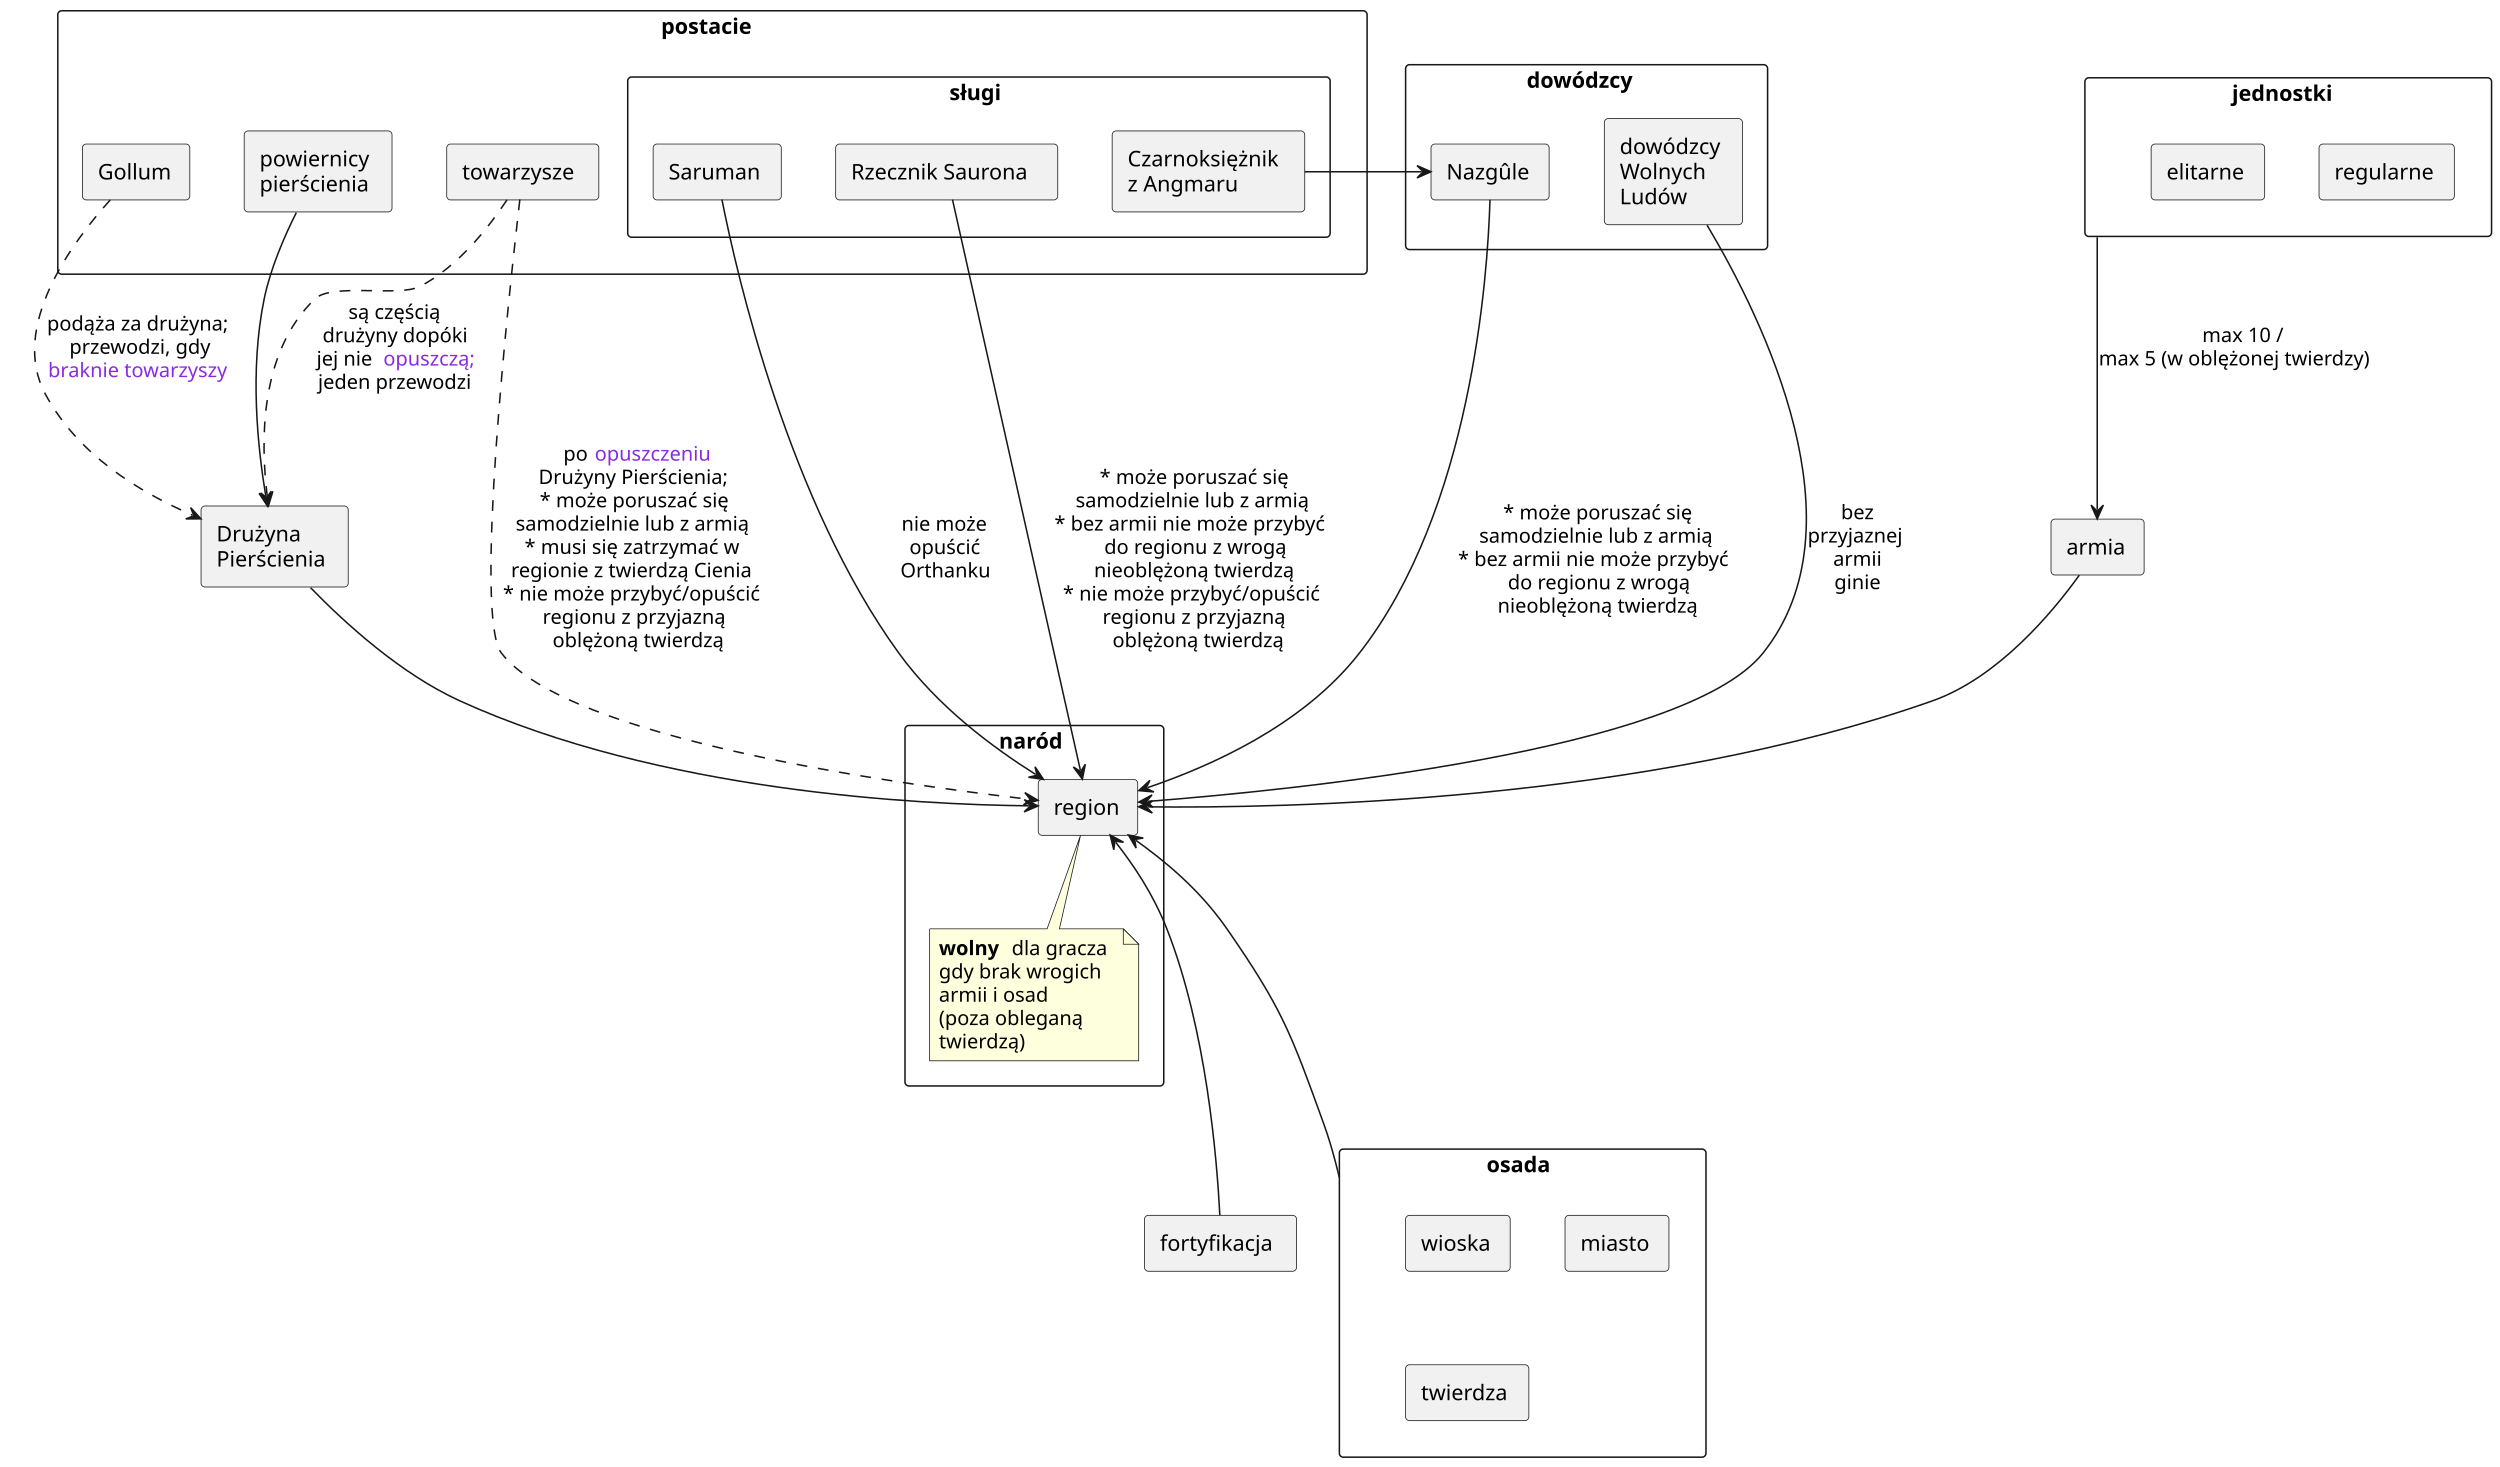
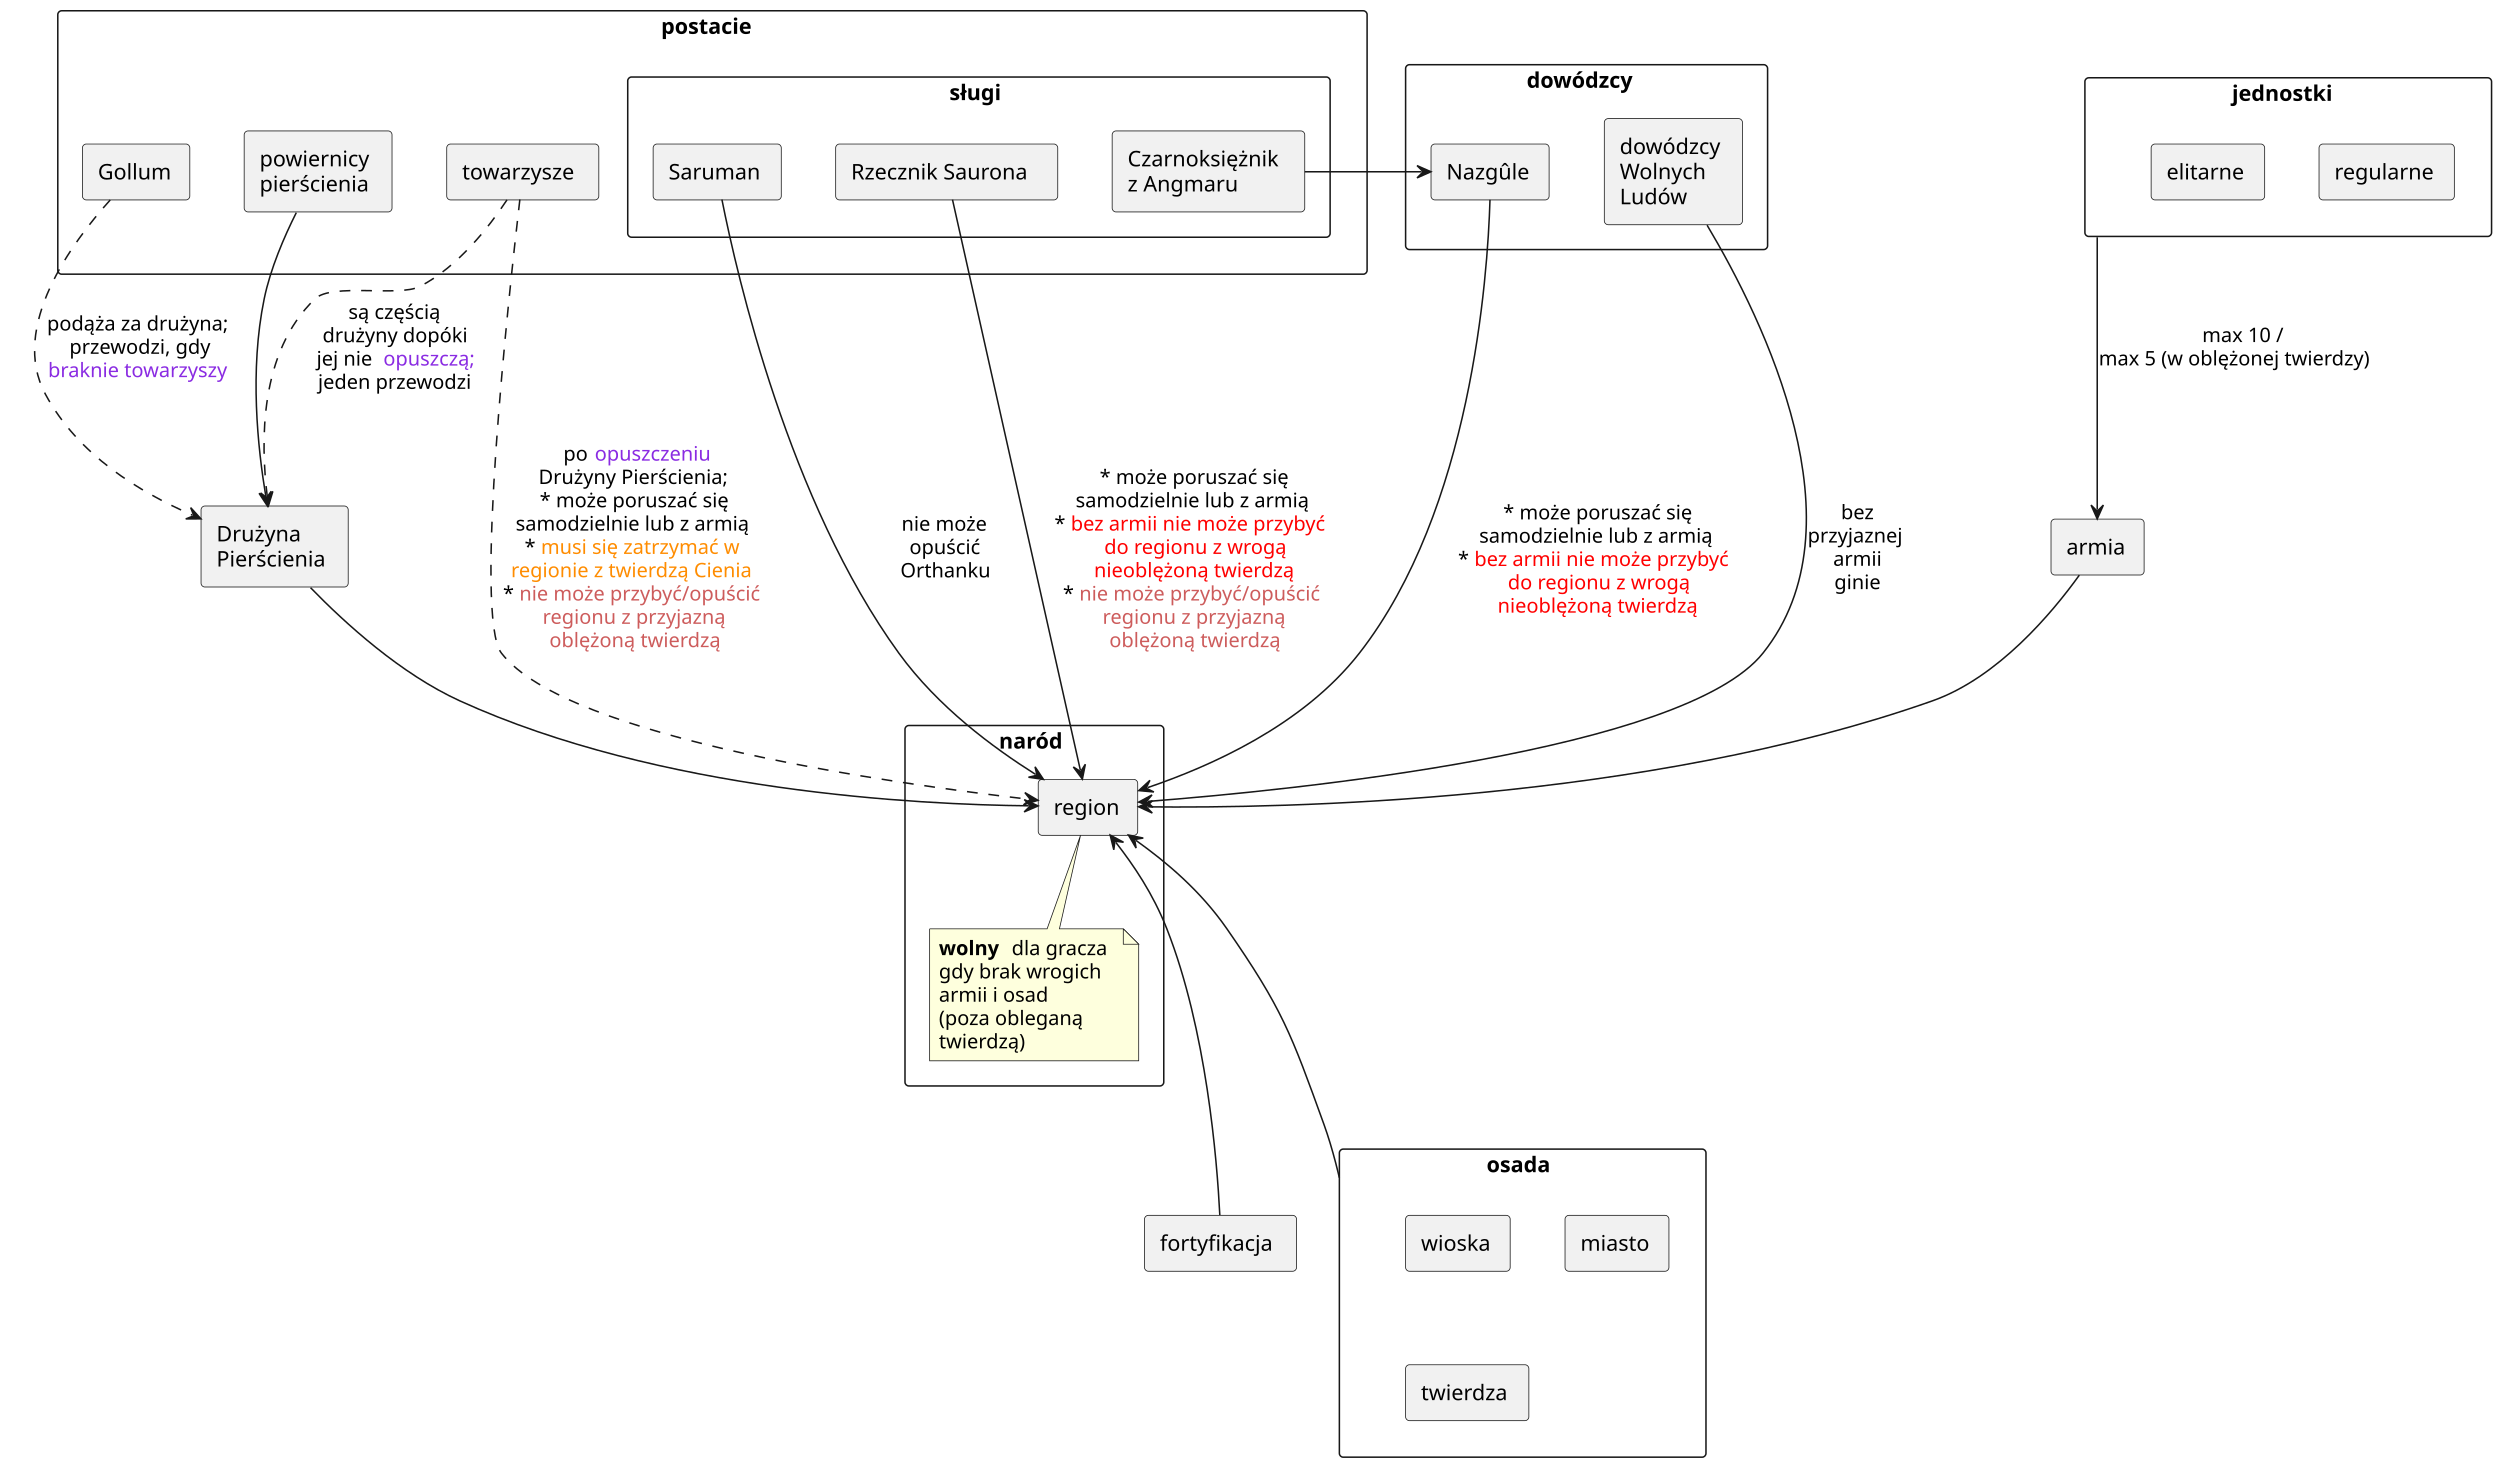
<svg xmlns="http://www.w3.org/2000/svg" contentStyleType="text/css" height="952px" preserveAspectRatio="none" style="width:1623px;height:952px;background:#FFFFFF;" version="1.1" viewBox="0 0 1623 952" width="1623px" zoomAndPan="magnify">
  <defs />
  <g>
    <g id="cluster_postacie">
      <rect fill="none" height="171" rx="2.5" ry="2.5" style="stroke:#181818;stroke-width:1.0;" width="850" x="37.52" y="7" />
      <text fill="#000000" font-family="sans-serif" font-size="14" font-weight="bold" lengthAdjust="spacing" textLength="66.705" x="429.168" y="21.995">postacie</text>
    </g>
    <g id="cluster_slugi">
      <rect fill="none" height="104" rx="2.5" ry="2.5" style="stroke:#181818;stroke-width:1.0;" width="456" x="407.52" y="50" />
      <text fill="#000000" font-family="sans-serif" font-size="14" font-weight="bold" lengthAdjust="spacing" textLength="38.315" x="616.362" y="64.995">sługi</text>
    </g>
    <g id="cluster_jednostki">
      <rect fill="none" height="103" rx="2.5" ry="2.5" style="stroke:#181818;stroke-width:1.0;" width="264" x="1353.52" y="50.5" />
      <text fill="#000000" font-family="sans-serif" font-size="14" font-weight="bold" lengthAdjust="spacing" textLength="73.035" x="1449.002" y="65.495">jednostki</text>
    </g>
    <g id="cluster_dowodzcy">
      <rect fill="none" height="120" rx="2.5" ry="2.5" style="stroke:#181818;stroke-width:1.0;" width="235" x="912.52" y="42" />
      <text fill="#000000" font-family="sans-serif" font-size="14" font-weight="bold" lengthAdjust="spacing" textLength="77.786" x="991.127" y="56.995">dowódzcy</text>
    </g>
    <g id="cluster_narod">
      <rect fill="none" height="234" rx="2.5" ry="2.5" style="stroke:#181818;stroke-width:1.0;" width="168" x="587.52" y="471" />
      <text fill="#000000" font-family="sans-serif" font-size="14" font-weight="bold" lengthAdjust="spacing" textLength="45.958" x="648.541" y="485.995">naród</text>
    </g>
    <g id="cluster_osada">
      <rect fill="none" height="200" rx="2.5" ry="2.5" style="stroke:#181818;stroke-width:1.0;" width="238" x="869.52" y="746" />
      <text fill="#000000" font-family="sans-serif" font-size="14" font-weight="bold" lengthAdjust="spacing" textLength="46.867" x="965.086" y="760.995">osada</text>
    </g>
    <g id="elem_towarzysze">
      <rect fill="#F1F1F1" height="36.297" rx="2.5" ry="2.5" style="stroke:#181818;stroke-width:0.5;" width="98.73" x="290.02" y="93.5" />
      <text fill="#000000" font-family="sans-serif" font-size="14" lengthAdjust="spacing" textLength="78.73" x="300.02" y="116.495">towarzysze</text>
    </g>
    <g id="elem_powiernicy">
      <rect fill="#F1F1F1" height="52.594" rx="2.5" ry="2.5" style="stroke:#181818;stroke-width:0.5;" width="95.981" x="158.52" y="85" />
      <text fill="#000000" font-family="sans-serif" font-size="14" lengthAdjust="spacing" textLength="75.906" x="168.52" y="107.995">powiernicy</text>
      <text fill="#000000" font-family="sans-serif" font-size="14" lengthAdjust="spacing" textLength="75.981" x="168.52" y="124.292">pierścienia</text>
    </g>
    <g id="elem_Gollum">
      <rect fill="#F1F1F1" height="36.297" rx="2.5" ry="2.5" style="stroke:#181818;stroke-width:0.5;" width="69.704" x="53.52" y="93.5" />
      <text fill="#000000" font-family="sans-serif" font-size="14" lengthAdjust="spacing" textLength="49.704" x="63.52" y="116.495">Gollum</text>
    </g>
    <g id="elem_Saruman">
      <rect fill="#F1F1F1" height="36.297" rx="2.5" ry="2.5" style="stroke:#181818;stroke-width:0.5;" width="83.185" x="424.02" y="93.5" />
      <text fill="#000000" font-family="sans-serif" font-size="14" lengthAdjust="spacing" textLength="63.185" x="434.02" y="116.495">Saruman</text>
    </g>
    <g id="elem_rzecznikSaurona">
      <rect fill="#F1F1F1" height="36.297" rx="2.5" ry="2.5" style="stroke:#181818;stroke-width:0.5;" width="144.168" x="542.52" y="93.5" />
      <text fill="#000000" font-family="sans-serif" font-size="14" lengthAdjust="spacing" textLength="124.168" x="552.52" y="116.495">Rzecznik Saurona</text>
    </g>
    <g id="elem_czarnoksieznik">
      <rect fill="#F1F1F1" height="52.594" rx="2.5" ry="2.5" style="stroke:#181818;stroke-width:0.5;" width="125.02" x="722.02" y="85" />
      <text fill="#000000" font-family="sans-serif" font-size="14" lengthAdjust="spacing" textLength="105.02" x="732.02" y="107.995">Czarnoksiężnik</text>
      <text fill="#000000" font-family="sans-serif" font-size="14" lengthAdjust="spacing" textLength="75.981" x="732.02" y="124.292">z Angmaru</text>
    </g>
    <g id="elem_regularne">
      <rect fill="#F1F1F1" height="36.297" rx="2.5" ry="2.5" style="stroke:#181818;stroke-width:0.5;" width="87.84" x="1505.52" y="93.5" />
      <text fill="#000000" font-family="sans-serif" font-size="14" lengthAdjust="spacing" textLength="67.84" x="1515.52" y="116.495">regularne</text>
    </g>
    <g id="elem_elitarne">
      <rect fill="#F1F1F1" height="36.297" rx="2.5" ry="2.5" style="stroke:#181818;stroke-width:0.5;" width="73.703" x="1396.52" y="93.5" />
      <text fill="#000000" font-family="sans-serif" font-size="14" lengthAdjust="spacing" textLength="53.703" x="1406.52" y="116.495">elitarne</text>
    </g>
    <g id="elem_Nazgule">
      <rect fill="#F1F1F1" height="36.297" rx="2.5" ry="2.5" style="stroke:#181818;stroke-width:0.5;" width="76.663" x="929.02" y="93.5" />
      <text fill="#000000" font-family="sans-serif" font-size="14" lengthAdjust="spacing" textLength="56.663" x="939.02" y="116.495">Nazgûle</text>
    </g>
    <g id="elem_dowodzcyWolnychLudow">
      <rect fill="#F1F1F1" height="68.891" rx="2.5" ry="2.5" style="stroke:#181818;stroke-width:0.5;" width="89.686" x="1041.52" y="77" />
      <text fill="#000000" font-family="sans-serif" font-size="14" lengthAdjust="spacing" textLength="69.686" x="1051.52" y="99.995">dowódzcy</text>
      <text fill="#000000" font-family="sans-serif" font-size="14" lengthAdjust="spacing" textLength="60.026" x="1051.52" y="116.292">Wolnych</text>
      <text fill="#000000" font-family="sans-serif" font-size="14" lengthAdjust="spacing" textLength="45.575" x="1051.52" y="132.589">Ludów</text>
    </g>
    <g id="elem_region">
      <rect fill="#F1F1F1" height="36.297" rx="2.5" ry="2.5" style="stroke:#181818;stroke-width:0.5;" width="64.584" x="674.02" y="506" />
      <text fill="#000000" font-family="sans-serif" font-size="14" lengthAdjust="spacing" textLength="44.584" x="684.02" y="528.995">region</text>
    </g>
    <g id="elem_GMN20">
      <path d="M603.52,603 L603.52,688.664 A0,0 0 0 0 603.52,688.664 L739.241,688.664 A0,0 0 0 0 739.241,688.664 L739.241,613 L729.241,603 L687.78,603 L701.51,542.19 L679.78,603 L603.52,603 A0,0 0 0 0 603.52,603 " fill="#FEFFDD" style="stroke:#181818;stroke-width:0.5;" />
      <path d="M729.241,603 L729.241,613 L739.241,613 L729.241,603 " fill="#FEFFDD" style="stroke:#181818;stroke-width:0.5;" />
      <text fill="#000000" font-family="sans-serif" font-size="13" font-weight="bold" lengthAdjust="spacing" textLength="43.126" x="609.52" y="620.067">wolny</text>
      <text fill="#000000" font-family="sans-serif" font-size="13" lengthAdjust="spacing" textLength="67.463" x="656.778" y="620.067">dla gracza</text>
      <text fill="#000000" font-family="sans-serif" font-size="13" lengthAdjust="spacing" textLength="112.734" x="609.52" y="635.2">gdy brak wrogich</text>
      <text fill="#000000" font-family="sans-serif" font-size="13" lengthAdjust="spacing" textLength="76.019" x="609.52" y="650.332">armii i osad</text>
      <text fill="#000000" font-family="sans-serif" font-size="13" lengthAdjust="spacing" textLength="100.439" x="609.52" y="665.465">(poza obleganą</text>
      <text fill="#000000" font-family="sans-serif" font-size="13" lengthAdjust="spacing" textLength="60.798" x="609.52" y="680.598">twierdzą)</text>
    </g>
    <g id="elem_wioska">
      <rect fill="#F1F1F1" height="36.297" rx="2.5" ry="2.5" style="stroke:#181818;stroke-width:0.5;" width="67.886" x="912.52" y="789" />
      <text fill="#000000" font-family="sans-serif" font-size="14" lengthAdjust="spacing" textLength="47.886" x="922.52" y="811.995">wioska</text>
    </g>
    <g id="elem_miasto">
      <rect fill="#F1F1F1" height="36.297" rx="2.5" ry="2.5" style="stroke:#181818;stroke-width:0.5;" width="67.455" x="1016.02" y="789" />
      <text fill="#000000" font-family="sans-serif" font-size="14" lengthAdjust="spacing" textLength="47.455" x="1026.02" y="811.995">miasto</text>
    </g>
    <g id="elem_twierdza">
      <rect fill="#F1F1F1" height="36.297" rx="2.5" ry="2.5" style="stroke:#181818;stroke-width:0.5;" width="80.013" x="912.52" y="886" />
      <text fill="#000000" font-family="sans-serif" font-size="14" lengthAdjust="spacing" textLength="60.013" x="922.52" y="908.995">twierdza</text>
    </g>
    <g id="elem_druzyna">
      <rect fill="#F1F1F1" height="52.594" rx="2.5" ry="2.5" style="stroke:#181818;stroke-width:0.5;" width="95.537" x="130.52" y="328.5" />
      <text fill="#000000" font-family="sans-serif" font-size="14" lengthAdjust="spacing" textLength="58.495" x="140.52" y="351.495">Drużyna</text>
      <text fill="#000000" font-family="sans-serif" font-size="14" lengthAdjust="spacing" textLength="75.537" x="140.52" y="367.792">Pierścienia</text>
    </g>
    <g id="elem_armia">
      <rect fill="#F1F1F1" height="36.297" rx="2.5" ry="2.5" style="stroke:#181818;stroke-width:0.5;" width="60.441" x="1331.52" y="337" />
      <text fill="#000000" font-family="sans-serif" font-size="14" lengthAdjust="spacing" textLength="40.441" x="1341.52" y="359.995">armia</text>
    </g>
    <g id="elem_fortyfikacja">
      <rect fill="#F1F1F1" height="36.297" rx="2.5" ry="2.5" style="stroke:#181818;stroke-width:0.5;" width="98.695" x="743.02" y="789" />
      <text fill="#000000" font-family="sans-serif" font-size="14" lengthAdjust="spacing" textLength="78.695" x="753.02" y="811.995">fortyfikacja</text>
    </g>
    <g id="link_czarnoksieznik_Nazgule">
      <path d="M847.07,111.5 C874.36,111.5 895.65,111.5 922.94,111.5 " fill="none" id="czarnoksieznik-to-Nazgule" style="stroke:#181818;stroke-width:1.0;" />
      <polygon fill="#181818" points="928.94,111.5,919.94,107.5,923.94,111.5,919.94,115.5,928.94,111.5" style="stroke:#181818;stroke-width:1.0;" />
    </g>
    <g id="link_towarzysze_region">
      <path d="M337.49,129.51 C330.31,191.18 307.47,400.66 325.52,424 C368.64,479.75 583.619,509.249 667.869,518.869 " fill="none" id="towarzysze-to-region" style="stroke:#181818;stroke-width:1.0;stroke-dasharray:7.0,7.0;" />
      <polygon fill="#181818" points="673.83,519.55,665.342,514.555,668.862,518.983,664.434,522.503,673.83,519.55" style="stroke:#181818;stroke-width:1.0;" />
      <text fill="#000000" font-family="sans-serif" font-size="13" lengthAdjust="spacing" textLength="16.206" x="365.748" y="299.067">po</text>
      <text fill="#8A2BE2" font-family="sans-serif" font-size="13" lengthAdjust="spacing" textLength="80.101" x="386.086" y="299.067">opuszczeniu</text>
      <text fill="#000000" font-family="sans-serif" font-size="13" lengthAdjust="spacing" textLength="132.698" x="349.619" y="314.2">Drużyny Pierścienia;</text>
      <text fill="#000000" font-family="sans-serif" font-size="13" lengthAdjust="spacing" textLength="131.219" x="350.359" y="329.332">* może poruszać się</text>
      <text fill="#000000" font-family="sans-serif" font-size="13" lengthAdjust="spacing" textLength="162.379" x="334.778" y="344.465">samodzielnie lub z armią</text>
-       <text fill="#000000" font-family="sans-serif" font-size="13" lengthAdjust="spacing" textLength="150.858" x="340.539" y="359.598">* musi się zatrzymać w</text>
-       <text fill="#000000" font-family="sans-serif" font-size="13" lengthAdjust="spacing" textLength="168.46" x="331.738" y="374.731">regionie z twierdzą Cienia</text>
-       <text fill="#000000" font-family="sans-serif" font-size="13" lengthAdjust="spacing" textLength="178.896" x="326.52" y="389.864">* nie może przybyć/opuścić</text>
-       <text fill="#000000" font-family="sans-serif" font-size="13" lengthAdjust="spacing" textLength="127.448" x="352.244" y="404.997">regionu z przyjazną</text>
-       <text fill="#000000" font-family="sans-serif" font-size="13" lengthAdjust="spacing" textLength="118.657" x="358.706" y="420.129">oblężoną twierdzą</text>
+       <text fill="#000000" font-family="sans-serif" font-size="13" lengthAdjust="spacing" textLength="6.5" x="340.539" y="359.598">*</text>
+       <text fill="#FF8C00" font-family="sans-serif" font-size="13" lengthAdjust="spacing" textLength="140.226" x="351.171" y="359.598">musi się zatrzymać w</text>
+       <text fill="#FF8C00" font-family="sans-serif" font-size="13" lengthAdjust="spacing" textLength="168.46" x="331.738" y="374.731">regionie z twierdzą Cienia</text>
+       <text fill="#000000" font-family="sans-serif" font-size="13" lengthAdjust="spacing" textLength="6.5" x="326.52" y="389.864">*</text>
+       <text fill="#CD5C5C" font-family="sans-serif" font-size="13" lengthAdjust="spacing" textLength="168.264" x="337.152" y="389.864">nie może przybyć/opuścić</text>
+       <text fill="#CD5C5C" font-family="sans-serif" font-size="13" lengthAdjust="spacing" textLength="127.448" x="352.244" y="404.997">regionu z przyjazną</text>
+       <text fill="#CD5C5C" font-family="sans-serif" font-size="13" lengthAdjust="spacing" textLength="118.657" x="356.64" y="420.129">oblężoną twierdzą</text>
    </g>
    <g id="link_towarzysze_druzyna">
      <path d="M329.12,129.78 C317.62,147.18 297.4,173.22 272.52,186 C258.98,192.95 215.51,183.48 204.52,194 C168.23,228.73 169.173,286.864 173.523,322.484 " fill="none" id="towarzysze-to-druzyna" style="stroke:#181818;stroke-width:1.0;stroke-dasharray:7.0,7.0;" />
      <polygon fill="#181818" points="174.25,328.44,177.13,319.022,173.644,323.477,169.189,319.991,174.25,328.44" style="stroke:#181818;stroke-width:1.0;" />
      <text fill="#000000" font-family="sans-serif" font-size="13" lengthAdjust="spacing" textLength="66.339" x="226.197" y="207.067">są częścią</text>
      <text fill="#000000" font-family="sans-serif" font-size="13" lengthAdjust="spacing" textLength="99.969" x="209.382" y="222.2">drużyny dopóki</text>
      <text fill="#000000" font-family="sans-serif" font-size="13" lengthAdjust="spacing" textLength="39.203" x="205.52" y="237.333">jej nie</text>
      <text fill="#8A2BE2" font-family="sans-serif" font-size="13" lengthAdjust="spacing" textLength="64.359" x="248.855" y="237.333">opuszczą;</text>
      <text fill="#000000" font-family="sans-serif" font-size="13" lengthAdjust="spacing" textLength="105.923" x="206.405" y="252.465">jeden przewodzi</text>
    </g>
    <g id="link_Gollum_druzyna">
      <path d="M71.56,129.82 C46.77,157.33 6,212.37 29.52,256 C50.75,295.38 89.994,319.123 124.934,334.423 " fill="none" id="Gollum-to-druzyna" style="stroke:#181818;stroke-width:1.0;stroke-dasharray:7.0,7.0;" />
      <polygon fill="#181818" points="130.43,336.83,123.79,329.556,125.85,334.824,120.581,336.884,130.43,336.83" style="stroke:#181818;stroke-width:1.0;" />
      <text fill="#000000" font-family="sans-serif" font-size="13" lengthAdjust="spacing" textLength="127.207" x="30.52" y="214.567">podąża za drużyna;</text>
      <text fill="#000000" font-family="sans-serif" font-size="13" lengthAdjust="spacing" textLength="98.154" x="45.047" y="229.7">przewodzi, gdy</text>
      <text fill="#8A2BE2" font-family="sans-serif" font-size="13" lengthAdjust="spacing" textLength="125.874" x="31.186" y="244.833">braknie towarzyszy</text>
    </g>
    <g id="link_powiernicy_druzyna">
      <path d="M192.36,138.04 C184.51,153.68 175.55,174.39 171.52,194 C161.91,240.71 167.338,290.721 172.618,322.561 " fill="none" id="powiernicy-to-druzyna" style="stroke:#181818;stroke-width:1.0;" />
      <polygon fill="#181818" points="173.6,328.48,176.074,318.947,172.782,323.547,168.181,320.256,173.6,328.48" style="stroke:#181818;stroke-width:1.0;" />
    </g>
    <g id="link_rzecznikSaurona_region">
      <path d="M618.36,129.62 C633.32,196.38 686.368,433.065 701.358,499.955 " fill="none" id="rzecznikSaurona-to-region" style="stroke:#181818;stroke-width:1.0;" />
      <polygon fill="#181818" points="702.67,505.81,704.605,496.153,701.577,500.931,696.799,497.902,702.67,505.81" style="stroke:#181818;stroke-width:1.0;" />
      <text fill="#000000" font-family="sans-serif" font-size="13" lengthAdjust="spacing" textLength="4.132" x="777.418" y="299.067"> </text>
      <text fill="#000000" font-family="sans-serif" font-size="13" lengthAdjust="spacing" textLength="131.219" x="713.875" y="314.2">* może poruszać się</text>
      <text fill="#000000" font-family="sans-serif" font-size="13" lengthAdjust="spacing" textLength="162.379" x="698.294" y="329.332">samodzielnie lub z armią</text>
-       <text fill="#000000" font-family="sans-serif" font-size="13" lengthAdjust="spacing" textLength="189.928" x="684.52" y="344.465">* bez armii nie może przybyć</text>
-       <text fill="#000000" font-family="sans-serif" font-size="13" lengthAdjust="spacing" textLength="125.214" x="716.877" y="359.598">do regionu z wrogą</text>
-       <text fill="#000000" font-family="sans-serif" font-size="13" lengthAdjust="spacing" textLength="138.506" x="710.231" y="374.731">nieoblężoną twierdzą</text>
-       <text fill="#000000" font-family="sans-serif" font-size="13" lengthAdjust="spacing" textLength="178.896" x="690.036" y="389.864">* nie może przybyć/opuścić</text>
-       <text fill="#000000" font-family="sans-serif" font-size="13" lengthAdjust="spacing" textLength="127.448" x="715.76" y="404.997">regionu z przyjazną</text>
-       <text fill="#000000" font-family="sans-serif" font-size="13" lengthAdjust="spacing" textLength="118.657" x="722.222" y="420.129">oblężoną twierdzą</text>
+       <text fill="#000000" font-family="sans-serif" font-size="13" lengthAdjust="spacing" textLength="6.5" x="684.52" y="344.465">*</text>
+       <text fill="#FF0000" font-family="sans-serif" font-size="13" lengthAdjust="spacing" textLength="179.296" x="695.152" y="344.465">bez armii nie może przybyć</text>
+       <text fill="#FF0000" font-family="sans-serif" font-size="13" lengthAdjust="spacing" textLength="125.214" x="716.877" y="359.598">do regionu z wrogą</text>
+       <text fill="#FF0000" font-family="sans-serif" font-size="13" lengthAdjust="spacing" textLength="138.506" x="710.231" y="374.731">nieoblężoną twierdzą</text>
+       <text fill="#000000" font-family="sans-serif" font-size="13" lengthAdjust="spacing" textLength="6.5" x="690.036" y="389.864">*</text>
+       <text fill="#CD5C5C" font-family="sans-serif" font-size="13" lengthAdjust="spacing" textLength="168.264" x="700.668" y="389.864">nie może przybyć/opuścić</text>
+       <text fill="#CD5C5C" font-family="sans-serif" font-size="13" lengthAdjust="spacing" textLength="127.448" x="715.76" y="404.997">regionu z przyjazną</text>
+       <text fill="#CD5C5C" font-family="sans-serif" font-size="13" lengthAdjust="spacing" textLength="118.657" x="720.156" y="420.129">oblężoną twierdzą</text>
    </g>
    <g id="link_Saruman_region">
      <path d="M468.67,129.54 C478.49,179.06 512.21,325.7 583.52,424 C608.95,459.06 644.769,485.343 672.359,502.793 " fill="none" id="Saruman-to-region" style="stroke:#181818;stroke-width:1.0;" />
      <polygon fill="#181818" points="677.43,506,671.962,497.809,673.204,503.327,667.686,504.57,677.43,506" style="stroke:#181818;stroke-width:1.0;" />
      <text fill="#000000" font-family="sans-serif" font-size="13" lengthAdjust="spacing" textLength="59.42" x="585.253" y="344.567">nie może</text>
      <text fill="#000000" font-family="sans-serif" font-size="13" lengthAdjust="spacing" textLength="49.124" x="590.401" y="359.7">opuścić</text>
      <text fill="#000000" font-family="sans-serif" font-size="13" lengthAdjust="spacing" textLength="60.887" x="584.52" y="374.832">Orthanku</text>
    </g>
    <g id="link_Nazgule_region">
      <path d="M967.3,129.7 C965.79,180.31 955.09,330.95 882.52,424 C845.54,471.41 784.801,497.8 744.981,511.33 " fill="none" id="Nazgule-to-region" style="stroke:#181818;stroke-width:1.0;" />
      <polygon fill="#181818" points="739.3,513.26,749.108,514.152,744.034,511.651,746.535,506.577,739.3,513.26" style="stroke:#181818;stroke-width:1.0;" />
      <text fill="#000000" font-family="sans-serif" font-size="13" lengthAdjust="spacing" textLength="4.132" x="1039.418" y="322.067"> </text>
      <text fill="#000000" font-family="sans-serif" font-size="13" lengthAdjust="spacing" textLength="131.219" x="975.875" y="337.2">* może poruszać się</text>
      <text fill="#000000" font-family="sans-serif" font-size="13" lengthAdjust="spacing" textLength="162.379" x="960.294" y="352.332">samodzielnie lub z armią</text>
-       <text fill="#000000" font-family="sans-serif" font-size="13" lengthAdjust="spacing" textLength="189.928" x="946.52" y="367.465">* bez armii nie może przybyć</text>
-       <text fill="#000000" font-family="sans-serif" font-size="13" lengthAdjust="spacing" textLength="125.214" x="978.877" y="382.598">do regionu z wrogą</text>
-       <text fill="#000000" font-family="sans-serif" font-size="13" lengthAdjust="spacing" textLength="138.506" x="972.231" y="397.731">nieoblężoną twierdzą</text>
+       <text fill="#000000" font-family="sans-serif" font-size="13" lengthAdjust="spacing" textLength="6.5" x="946.52" y="367.465">*</text>
+       <text fill="#FF0000" font-family="sans-serif" font-size="13" lengthAdjust="spacing" textLength="179.296" x="957.152" y="367.465">bez armii nie może przybyć</text>
+       <text fill="#FF0000" font-family="sans-serif" font-size="13" lengthAdjust="spacing" textLength="125.214" x="978.877" y="382.598">do regionu z wrogą</text>
+       <text fill="#FF0000" font-family="sans-serif" font-size="13" lengthAdjust="spacing" textLength="138.506" x="972.231" y="397.731">nieoblężoną twierdzą</text>
    </g>
    <g id="link_dowodzcyWolnychLudow_region">
      <path d="M1108.24,146.19 C1145.21,208.23 1210.29,341.71 1144.52,424 C1093.48,487.87 838.022,513.077 745.222,520.266 " fill="none" id="dowodzcyWolnychLudow-to-region" style="stroke:#181818;stroke-width:1.0;" />
      <polygon fill="#181818" points="739.24,520.73,748.522,524.023,744.225,520.344,747.904,516.047,739.24,520.73" style="stroke:#181818;stroke-width:1.0;" />
      <text fill="#000000" font-family="sans-serif" font-size="13" lengthAdjust="spacing" textLength="23.074" x="1195.166" y="337.067">bez</text>
      <text fill="#000000" font-family="sans-serif" font-size="13" lengthAdjust="spacing" textLength="66.365" x="1173.52" y="352.2">przyjaznej</text>
      <text fill="#000000" font-family="sans-serif" font-size="13" lengthAdjust="spacing" textLength="33.198" x="1190.103" y="367.332">armii</text>
      <text fill="#000000" font-family="sans-serif" font-size="13" lengthAdjust="spacing" textLength="31.713" x="1190.846" y="382.465">ginie</text>
    </g>
    <g id="link_jednostki_armia">
      <path d="M1361.52,154.04 C1361.52,154.344 1361.52,154.649 1361.52,154.955 C1361.52,159.855 1361.52,165.058 1361.52,170.496 C1361.52,181.372 1361.52,193.188 1361.52,205.406 C1361.52,254.28 1361.52,303.59 1361.52,330.89 " fill="none" id="jednostki-to-armia" style="stroke:#181818;stroke-width:1.0;" />
      <polygon fill="#181818" points="1361.52,336.89,1365.52,327.89,1361.52,331.89,1357.52,327.89,1361.52,336.89" style="stroke:#181818;stroke-width:1.0;" />
      <text fill="#000000" font-family="sans-serif" font-size="13" lengthAdjust="spacing" textLength="57.51" x="1429.662" y="222.067">max 10 /</text>
      <text fill="#000000" font-family="sans-serif" font-size="13" lengthAdjust="spacing" textLength="191.794" x="1362.52" y="237.2">max 5 (w oblężonej twierdzy)</text>
    </g>
    <g id="link_armia_region">
      <path d="M1349.9,373.39 C1332.53,397.53 1297.24,439.93 1254.52,455 C1067.83,520.88 831.76,524.788 745.12,523.808 " fill="none" id="armia-to-region" style="stroke:#181818;stroke-width:1.0;" />
      <polygon fill="#181818" points="739.12,523.74,748.074,527.841,744.12,523.797,748.165,519.842,739.12,523.74" style="stroke:#181818;stroke-width:1.0;" />
    </g>
    <g id="link_druzyna_region">
      <path d="M201.6,381.52 C224.01,404.59 260.18,437.53 298.52,455 C428.4,514.17 596.53,522.387 667.92,523.137 " fill="none" id="druzyna-to-region" style="stroke:#181818;stroke-width:1.0;" />
      <polygon fill="#181818" points="673.92,523.2,664.962,519.106,668.92,523.148,664.879,527.105,673.92,523.2" style="stroke:#181818;stroke-width:1.0;" />
    </g>
    <g id="link_region_osada">
      <path d="M737.442,545.578 C757.342,559.798 779.32,578.19 796.52,603 C832.42,654.78 838.12,670.74 859.52,730 C862.375,737.908 864.903,746.442 867.095,754.837 C867.643,756.936 868.17,759.026 868.676,761.095 C868.929,762.13 869.177,763.159 869.419,764.182 C869.449,764.309 869.479,764.437 869.51,764.565 " fill="none" id="region-backto-osada" style="stroke:#181818;stroke-width:1.0;" />
      <polygon fill="#181818" points="732.56,542.09,737.557,550.577,736.628,544.997,742.208,544.068,732.56,542.09" style="stroke:#181818;stroke-width:1.0;" />
    </g>
    <g id="link_region_fortyfikacja">
      <path d="M724.394,546.866 C736.124,561.946 748.57,580.27 757.52,603 C783.25,668.39 790.1,753 791.9,788.8 " fill="none" id="region-backto-fortyfikacja" style="stroke:#181818;stroke-width:1.0;" />
      <polygon fill="#181818" points="720.71,542.13,723.078,551.69,723.78,546.077,729.393,546.778,720.71,542.13" style="stroke:#181818;stroke-width:1.0;" />
    </g>
  </g>
</svg>
